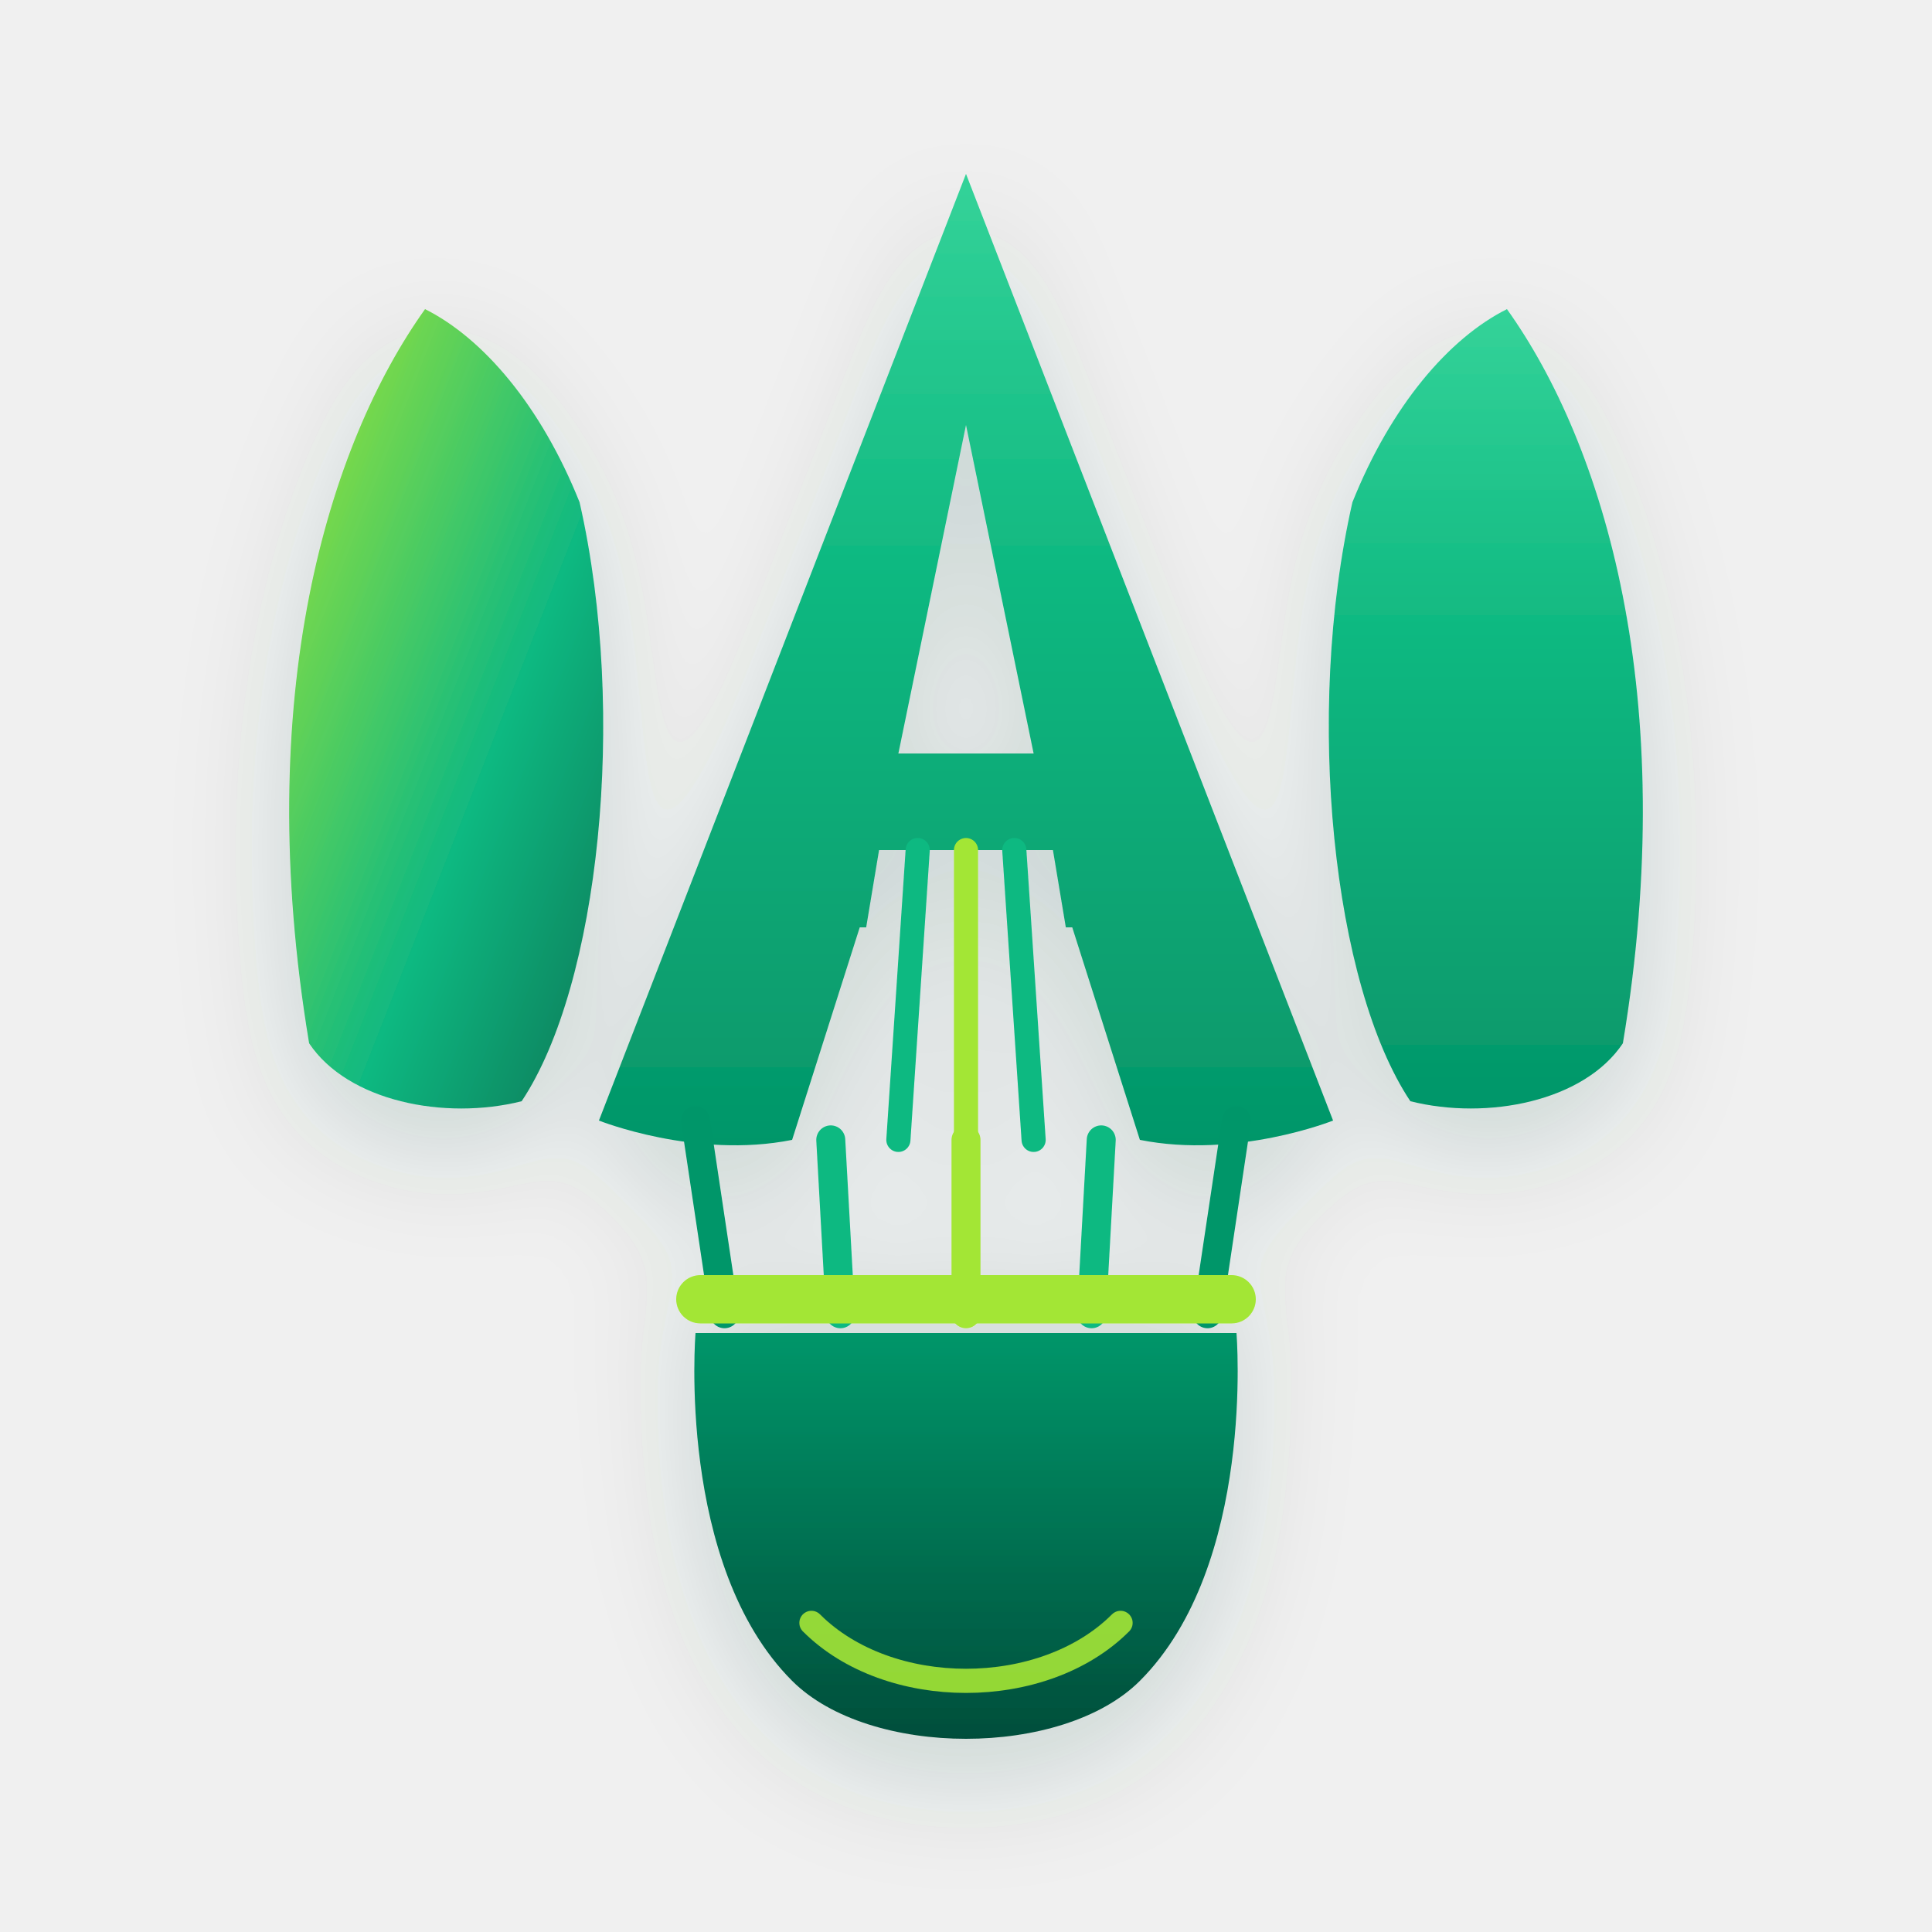
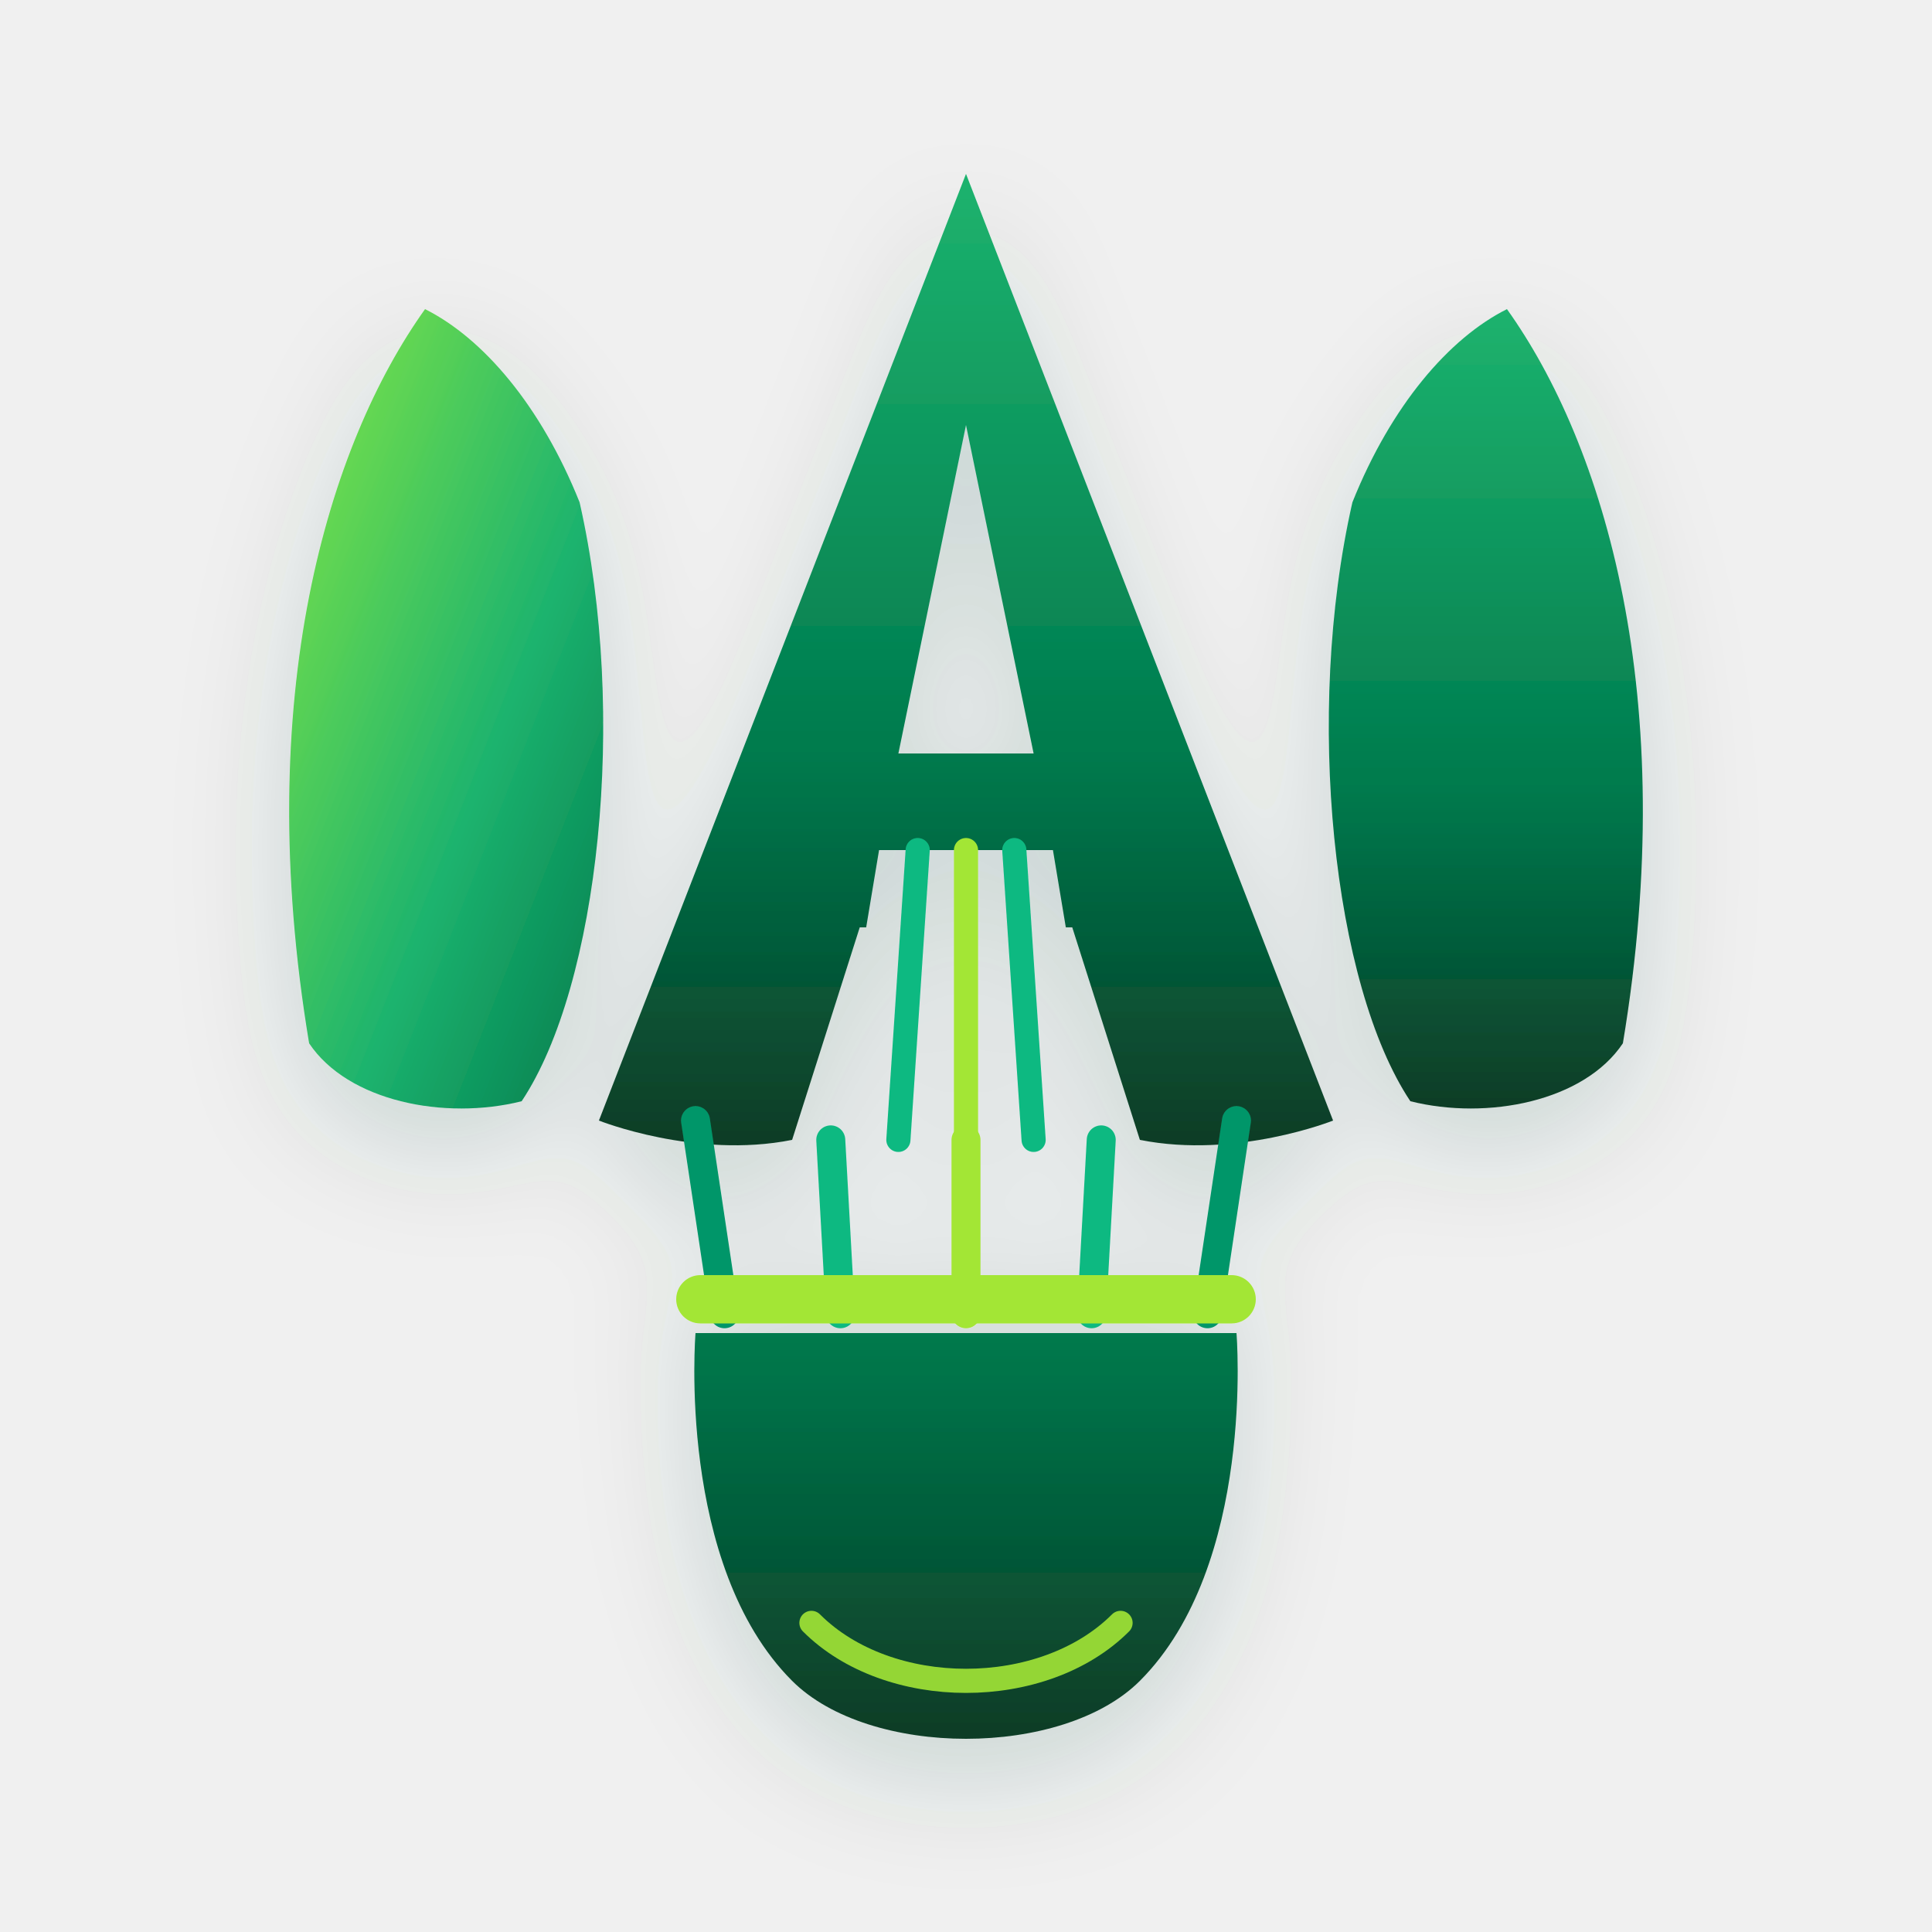
<svg xmlns="http://www.w3.org/2000/svg" viewBox="0 0 200 200" fill="none" width="100%" height="100%">
  <defs>
    <linearGradient id="featherGrad" x1="0%" y1="0%" x2="0%" y2="100%">
-       <stop offset="0%" stop-color="#34D399" />
-       <stop offset="40%" stop-color="#10B981" />
-       <stop offset="100%" stop-color="#059669" />
+       <stop offset="0%" stop-color="#1DB36E" />
+       <stop offset="60%" stop-color="#007A4D" />
+       <stop offset="100%" stop-color="#0B3C26" />
    </linearGradient>
    <linearGradient id="wingHighlight" x1="0%" y1="0%" x2="100%" y2="100%">
-       <stop offset="0%" stop-color="#A3E635" />
-       <stop offset="60%" stop-color="#10B981" />
-       <stop offset="100%" stop-color="#047857" />
+       <stop offset="0%" stop-color="#85E844" />
+       <stop offset="60%" stop-color="#1DB36E" />
+       <stop offset="100%" stop-color="#007A4D" />
    </linearGradient>
    <linearGradient id="corkGrad" x1="0%" y1="0%" x2="0%" y2="100%">
-       <stop offset="0%" stop-color="#059669" />
-       <stop offset="100%" stop-color="#064E3B" />
+       <stop offset="0%" stop-color="#007A4D" />
+       <stop offset="100%" stop-color="#0B3C26" />
    </linearGradient>
    <mask id="symbolMask">
      <rect width="200" height="200" fill="#FFFFFF" />
      <polygon points="100,44 107,78 93,78" fill="#000000" />
      <polygon points="91,88 109,88 114,118 86,118" fill="#000000" />
    </mask>
    <filter id="symbolShadowLight" x="-20%" y="-20%" width="140%" height="140%">
      <feDropShadow dx="0" dy="4" stdDeviation="6" flood-color="#064E3B" flood-opacity="0.16" />
    </filter>
  </defs>
  <g filter="url(#symbolShadowLight)">
    <path d="M44 32 C34 46, 26 72, 32 108 C36 114, 46 116, 54 114 C62 102, 65 74, 60 52 C56 42, 50 35, 44 32 Z" fill="url(#wingHighlight)" />
    <path d="M156 32 C166 46, 174 72, 168 108 C164 114, 154 116, 146 114 C138 102, 135 74, 140 52 C144 42, 150 35, 156 32 Z" fill="url(#featherGrad)" />
    <path d="M100 18 L138 116 C138 116, 128 120, 118 118 L111 96 H89 L82 118 C72 120, 62 116, 62 116 L100 18 Z" fill="url(#featherGrad)" mask="url(#symbolMask)" />
    <line x1="95" y1="88" x2="93" y2="118" stroke="#10B981" stroke-width="2.5" stroke-linecap="round" />
    <line x1="100" y1="88" x2="100" y2="118" stroke="#A3E635" stroke-width="2.5" stroke-linecap="round" />
    <line x1="105" y1="88" x2="107" y2="118" stroke="#10B981" stroke-width="2.5" stroke-linecap="round" />
    <line x1="72" y1="116" x2="75" y2="136" stroke="#059669" stroke-width="3" stroke-linecap="round" />
    <line x1="86" y1="118" x2="87" y2="136" stroke="#10B981" stroke-width="3" stroke-linecap="round" />
    <line x1="100" y1="118" x2="100" y2="136" stroke="#A3E635" stroke-width="3" stroke-linecap="round" />
    <line x1="114" y1="118" x2="113" y2="136" stroke="#10B981" stroke-width="3" stroke-linecap="round" />
    <line x1="128" y1="116" x2="125" y2="136" stroke="#059669" stroke-width="3" stroke-linecap="round" />
    <rect x="70" y="132" width="60" height="5" rx="2.5" fill="#A3E635" />
    <path d="M72 138 C72 138, 70 162, 82 174 C90 182, 110 182, 118 174 C130 162, 128 138, 128 138 Z" fill="url(#corkGrad)" />
    <path d="M84 168 C92 176, 108 176, 116 168" stroke="#A3E635" stroke-width="2.5" stroke-linecap="round" fill="none" opacity="0.9" />
  </g>
</svg>
